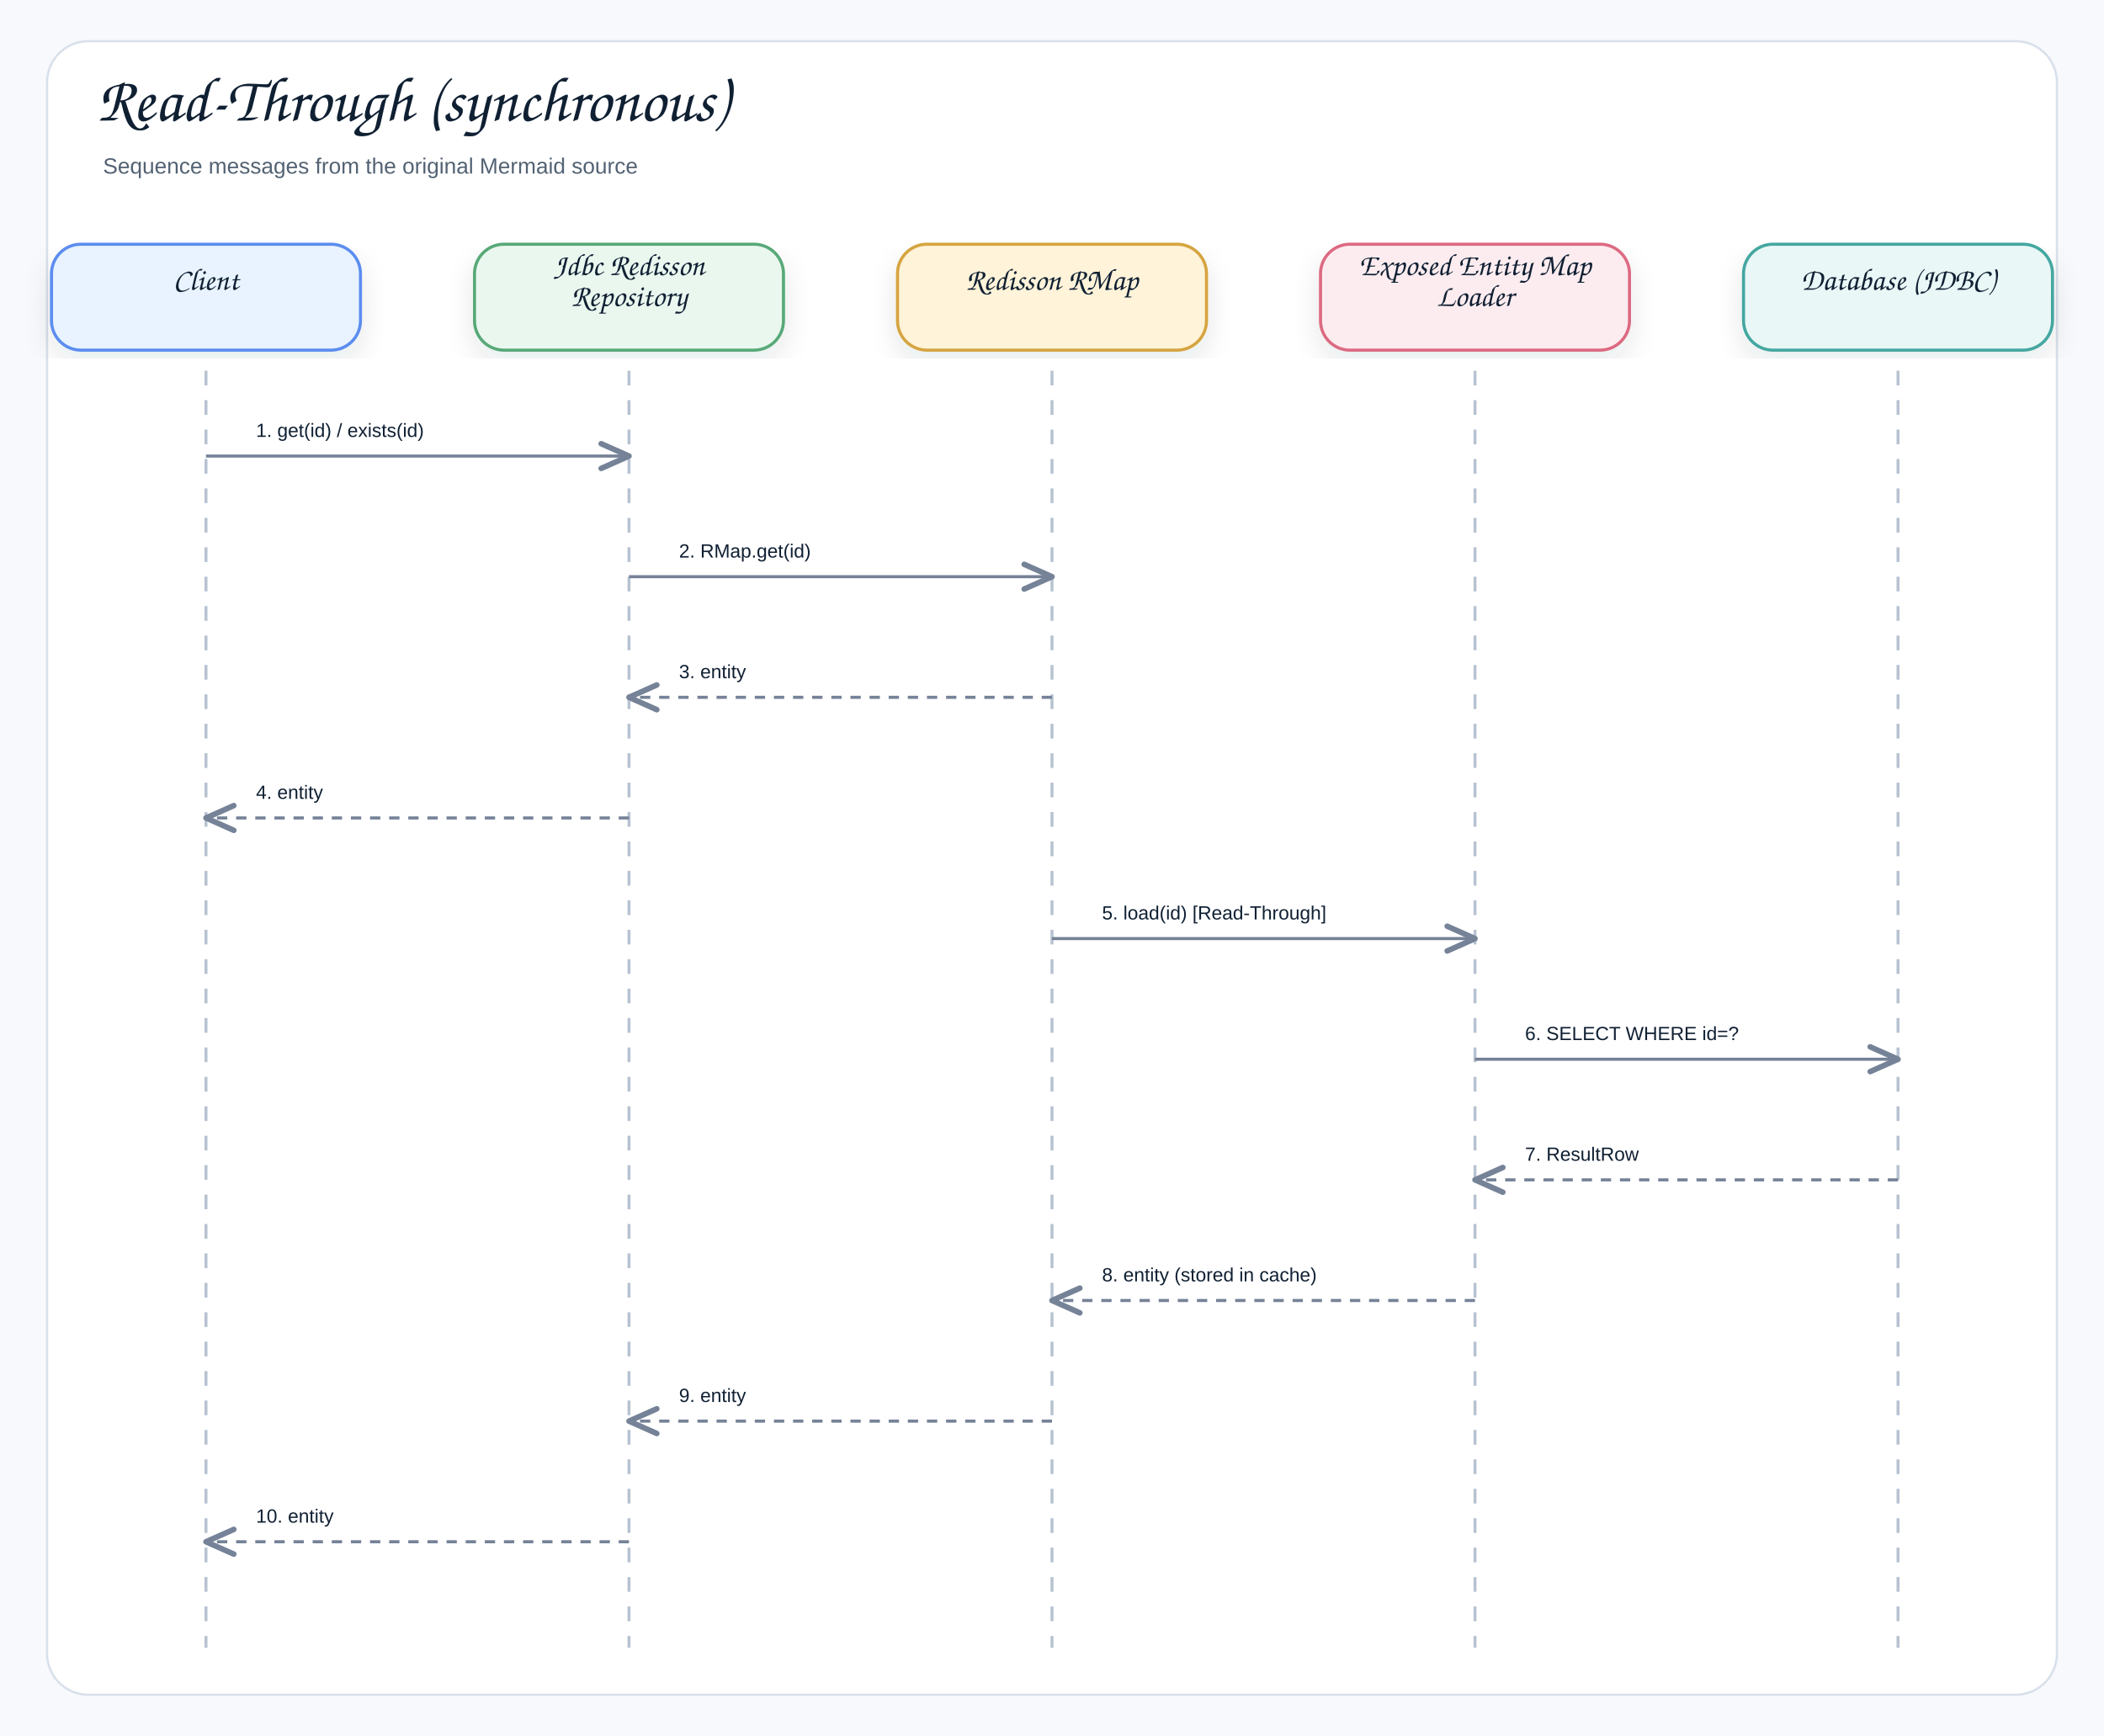
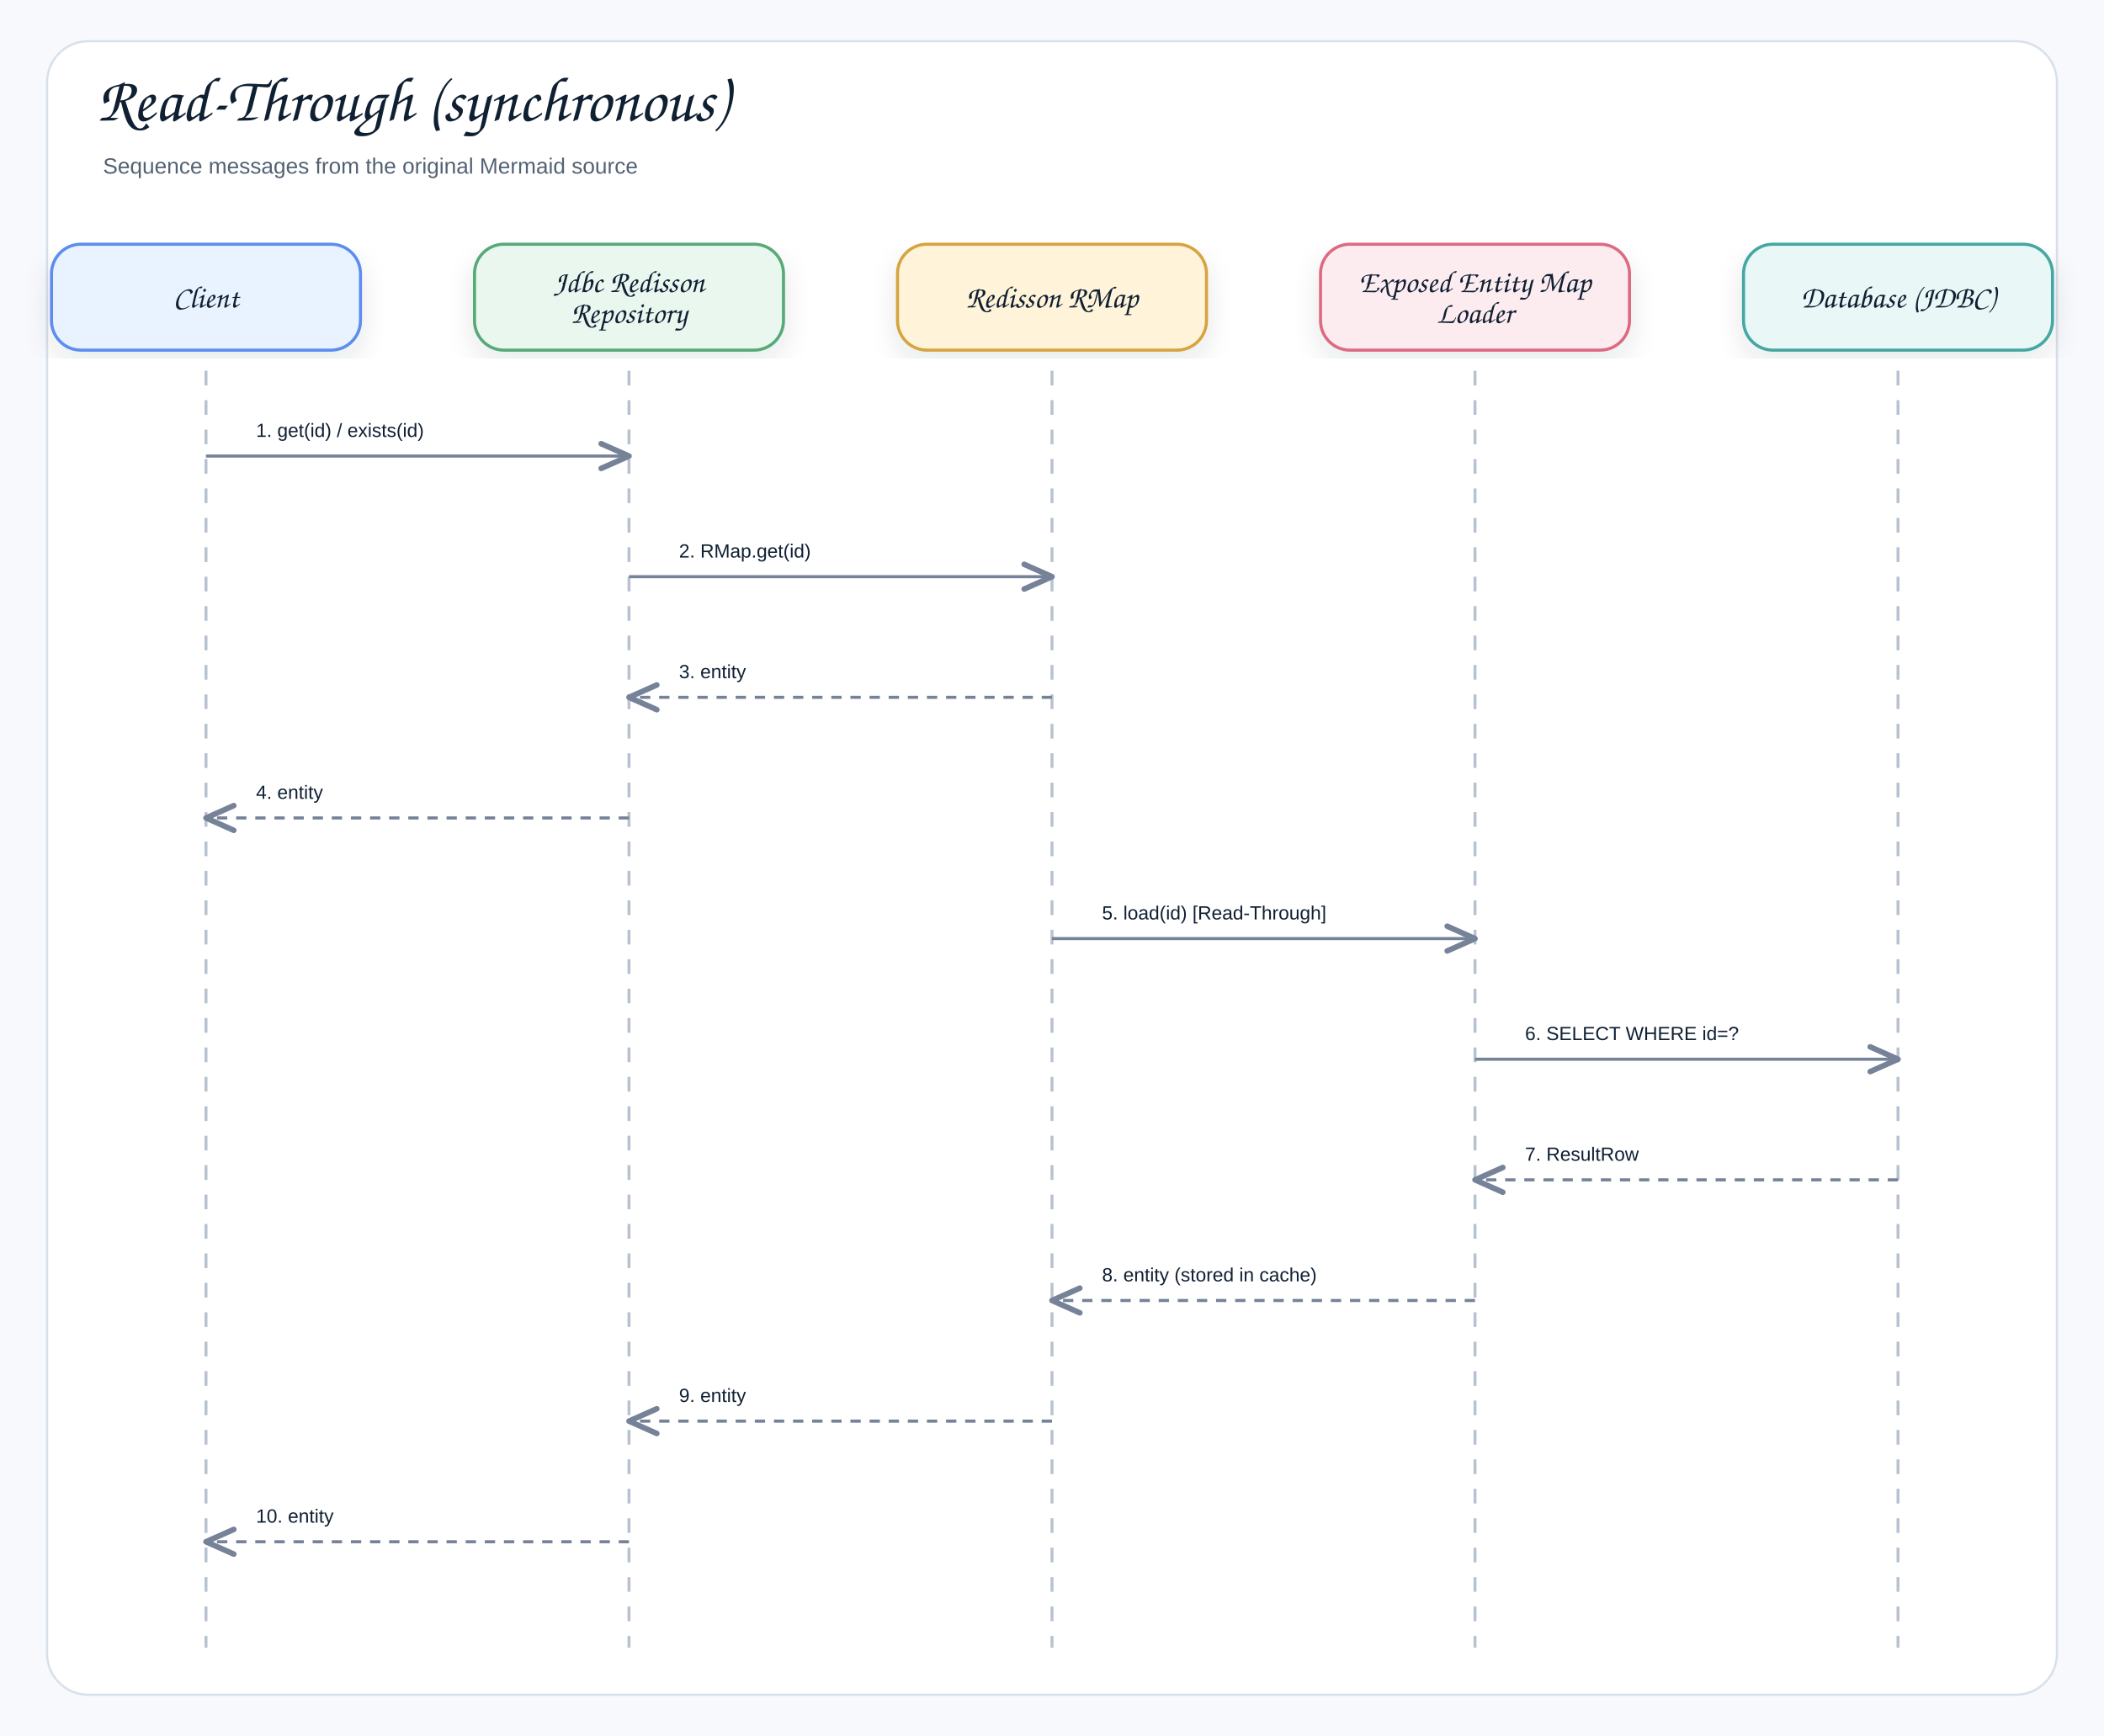
<svg xmlns="http://www.w3.org/2000/svg" width="1430" height="1180" viewBox="0 0 1430 1180" role="img" aria-label="Read-Through (synchronous)">
  <defs>
    <filter id="shadow" x="-8%" y="-8%" width="116%" height="116%">
      <feDropShadow dx="0" dy="8" stdDeviation="9" flood-color="#1f2937" flood-opacity="0.10" />
    </filter>
    <marker id="openArrow" markerWidth="12" markerHeight="10" refX="10" refY="5" orient="auto" markerUnits="strokeWidth">
      <path d="M 1 1 L 10 5 L 1 9" fill="none" stroke="#758297" stroke-width="1.8" stroke-linecap="round" stroke-linejoin="round" />
    </marker>
    <marker id="inherit" markerWidth="14" markerHeight="12" refX="12" refY="6" orient="auto" markerUnits="strokeWidth">
      <path d="M 0 1 L 12 6 L 0 11 Z" fill="#ffffff" stroke="#758297" stroke-width="1.8" />
    </marker>
    <style>
    .canvas{fill:#f7f9fc}.frame{fill:#fff;stroke:#d8e0ea;stroke-width:1.5}
    .title{font-family:"Architects Daughter","Comic Sans MS","Comic Sans",cursive;font-size:43px;font-weight:400;fill:#102033}
    .subtitle{font-family:"Comic Sans MS","Comic Sans","Comic Neue",Arial,sans-serif;font-size:15px;font-weight:400;fill:#536273}
    .label{font-family:"Architects Daughter","Comic Sans MS","Comic Sans",cursive;font-size:25px;font-weight:400;fill:#102033}
    .smallLabel{font-family:"Architects Daughter","Comic Sans MS","Comic Sans",cursive;font-size:21px;font-weight:400;fill:#102033}
    .mono{font-family:"Comic Sans MS","Comic Sans","Comic Neue",Arial,sans-serif;font-size:12px;font-weight:400;fill:#102033}
    .small{font-family:"Comic Sans MS","Comic Sans","Comic Neue",Arial,sans-serif;font-size:12px;font-weight:400;fill:#536273}
    .strong{font-family:"Comic Sans MS","Comic Sans","Comic Neue",Arial,sans-serif;font-size:13px;font-weight:400;fill:#102033}
    .card{stroke-width:2.1;filter:url(#shadow)}.compartment{stroke-width:1.5;fill:none}
    .line{stroke:#758297;stroke-width:2.1;fill:none;marker-end:url(#openArrow)}
    .plainLine{stroke:#758297;stroke-width:2.1;fill:none}
    .dashed{stroke:#758297;stroke-width:2.1;stroke-dasharray:7 6;fill:none;marker-end:url(#openArrow)}
    .inheritLine{stroke:#758297;stroke-width:2.2;fill:none;marker-end:url(#inherit)}
    .implLine{stroke:#758297;stroke-width:2.2;stroke-dasharray:8 7;fill:none;marker-end:url(#inherit)}
  </style>
  </defs>
  <rect class="canvas" width="1430" height="1180" />
  <rect class="frame" x="32" y="28" width="1366" height="1124" rx="28" />
  <text class="title" x="66" y="82">Read-Through (synchronous)</text>
  <text class="subtitle" x="70" y="118">Sequence messages from the original Mermaid source</text>
  <rect class="card" x="35" y="166" width="210" height="72" rx="20" fill="#E8F3FF" stroke="#5B8DEF" />
-   <text class="smallLabel" x="140" y="197" text-anchor="middle">Client</text>
+   <text class="smallLabel" x="140" y="209" text-anchor="middle">Client</text>
  <line x1="140" y1="252" x2="140" y2="1120" stroke="#b7c2d1" stroke-width="2" stroke-dasharray="10 10" />
  <rect class="card" x="322.5" y="166" width="210" height="72" rx="20" fill="#EAF7EF" stroke="#58A978" />
-   <text class="smallLabel" x="427.5" y="187" text-anchor="middle">Jdbc Redisson</text>
-   <text class="smallLabel" x="427.5" y="208" text-anchor="middle">Repository</text>
+   <text class="smallLabel" x="427.5" y="198.5" text-anchor="middle">Jdbc Redisson</text>
+   <text class="smallLabel" x="427.5" y="219.5" text-anchor="middle">Repository</text>
  <line x1="427.5" y1="252" x2="427.5" y2="1120" stroke="#b7c2d1" stroke-width="2" stroke-dasharray="10 10" />
  <rect class="card" x="610" y="166" width="210" height="72" rx="20" fill="#FFF3D9" stroke="#D6A441" />
-   <text class="smallLabel" x="715" y="197" text-anchor="middle">Redisson RMap</text>
+   <text class="smallLabel" x="715" y="209" text-anchor="middle">Redisson RMap</text>
  <line x1="715" y1="252" x2="715" y2="1120" stroke="#b7c2d1" stroke-width="2" stroke-dasharray="10 10" />
  <rect class="card" x="897.5" y="166" width="210" height="72" rx="20" fill="#FDECEF" stroke="#DC6B82" />
-   <text class="smallLabel" x="1002.5" y="187" text-anchor="middle">Exposed Entity Map</text>
-   <text class="smallLabel" x="1002.5" y="208" text-anchor="middle">Loader</text>
+   <text class="smallLabel" x="1002.5" y="198.5" text-anchor="middle">Exposed Entity Map</text>
+   <text class="smallLabel" x="1002.5" y="219.5" text-anchor="middle">Loader</text>
  <line x1="1002.5" y1="252" x2="1002.5" y2="1120" stroke="#b7c2d1" stroke-width="2" stroke-dasharray="10 10" />
  <rect class="card" x="1185" y="166" width="210" height="72" rx="20" fill="#E9F7F6" stroke="#45A7A1" />
-   <text class="smallLabel" x="1290" y="197" text-anchor="middle">Database (JDBC)</text>
+   <text class="smallLabel" x="1290" y="209" text-anchor="middle">Database (JDBC)</text>
  <line x1="1290" y1="252" x2="1290" y2="1120" stroke="#b7c2d1" stroke-width="2" stroke-dasharray="10 10" />
  <rect x="158" y="270" width="251.5" height="39" rx="12" fill="#ffffff" opacity="0.97" />
  <text class="strong" x="174" y="297" text-anchor="start">1. get(id) / exists(id)</text>
  <path class="line" d="M140 310 L427.5 310" />
  <rect x="445.5" y="352" width="251.5" height="39" rx="12" fill="#ffffff" opacity="0.97" />
  <text class="strong" x="461.5" y="379" text-anchor="start">2. RMap.get(id)</text>
  <path class="line" d="M427.5 392 L715 392" />
  <rect x="445.5" y="434" width="251.5" height="39" rx="12" fill="#ffffff" opacity="0.97" />
  <text class="strong" x="461.5" y="461" text-anchor="start">3. entity</text>
  <path class="dashed" d="M715 474 L427.5 474" />
  <rect x="158" y="516" width="251.5" height="39" rx="12" fill="#ffffff" opacity="0.97" />
  <text class="strong" x="174" y="543" text-anchor="start">4. entity</text>
  <path class="dashed" d="M427.5 556 L140 556" />
  <rect x="733" y="598" width="251.5" height="39" rx="12" fill="#ffffff" opacity="0.97" />
  <text class="strong" x="749" y="625" text-anchor="start">5. load(id) [Read-Through]</text>
  <path class="line" d="M715 638 L1002.5 638" />
  <rect x="1020.5" y="680" width="251.5" height="39" rx="12" fill="#ffffff" opacity="0.97" />
  <text class="strong" x="1036.5" y="707" text-anchor="start">6. SELECT WHERE id=?</text>
  <path class="line" d="M1002.5 720 L1290 720" />
  <rect x="1020.5" y="762" width="251.5" height="39" rx="12" fill="#ffffff" opacity="0.97" />
  <text class="strong" x="1036.5" y="789" text-anchor="start">7. ResultRow</text>
  <path class="dashed" d="M1290 802 L1002.5 802" />
  <rect x="733" y="844" width="251.5" height="39" rx="12" fill="#ffffff" opacity="0.97" />
  <text class="strong" x="749" y="871" text-anchor="start">8. entity (stored in cache)</text>
  <path class="dashed" d="M1002.5 884 L715 884" />
  <rect x="445.5" y="926" width="251.5" height="39" rx="12" fill="#ffffff" opacity="0.97" />
  <text class="strong" x="461.5" y="953" text-anchor="start">9. entity</text>
  <path class="dashed" d="M715 966 L427.5 966" />
  <rect x="158" y="1008" width="251.5" height="39" rx="12" fill="#ffffff" opacity="0.97" />
  <text class="strong" x="174" y="1035" text-anchor="start">10. entity</text>
  <path class="dashed" d="M427.5 1048 L140 1048" />
</svg>
